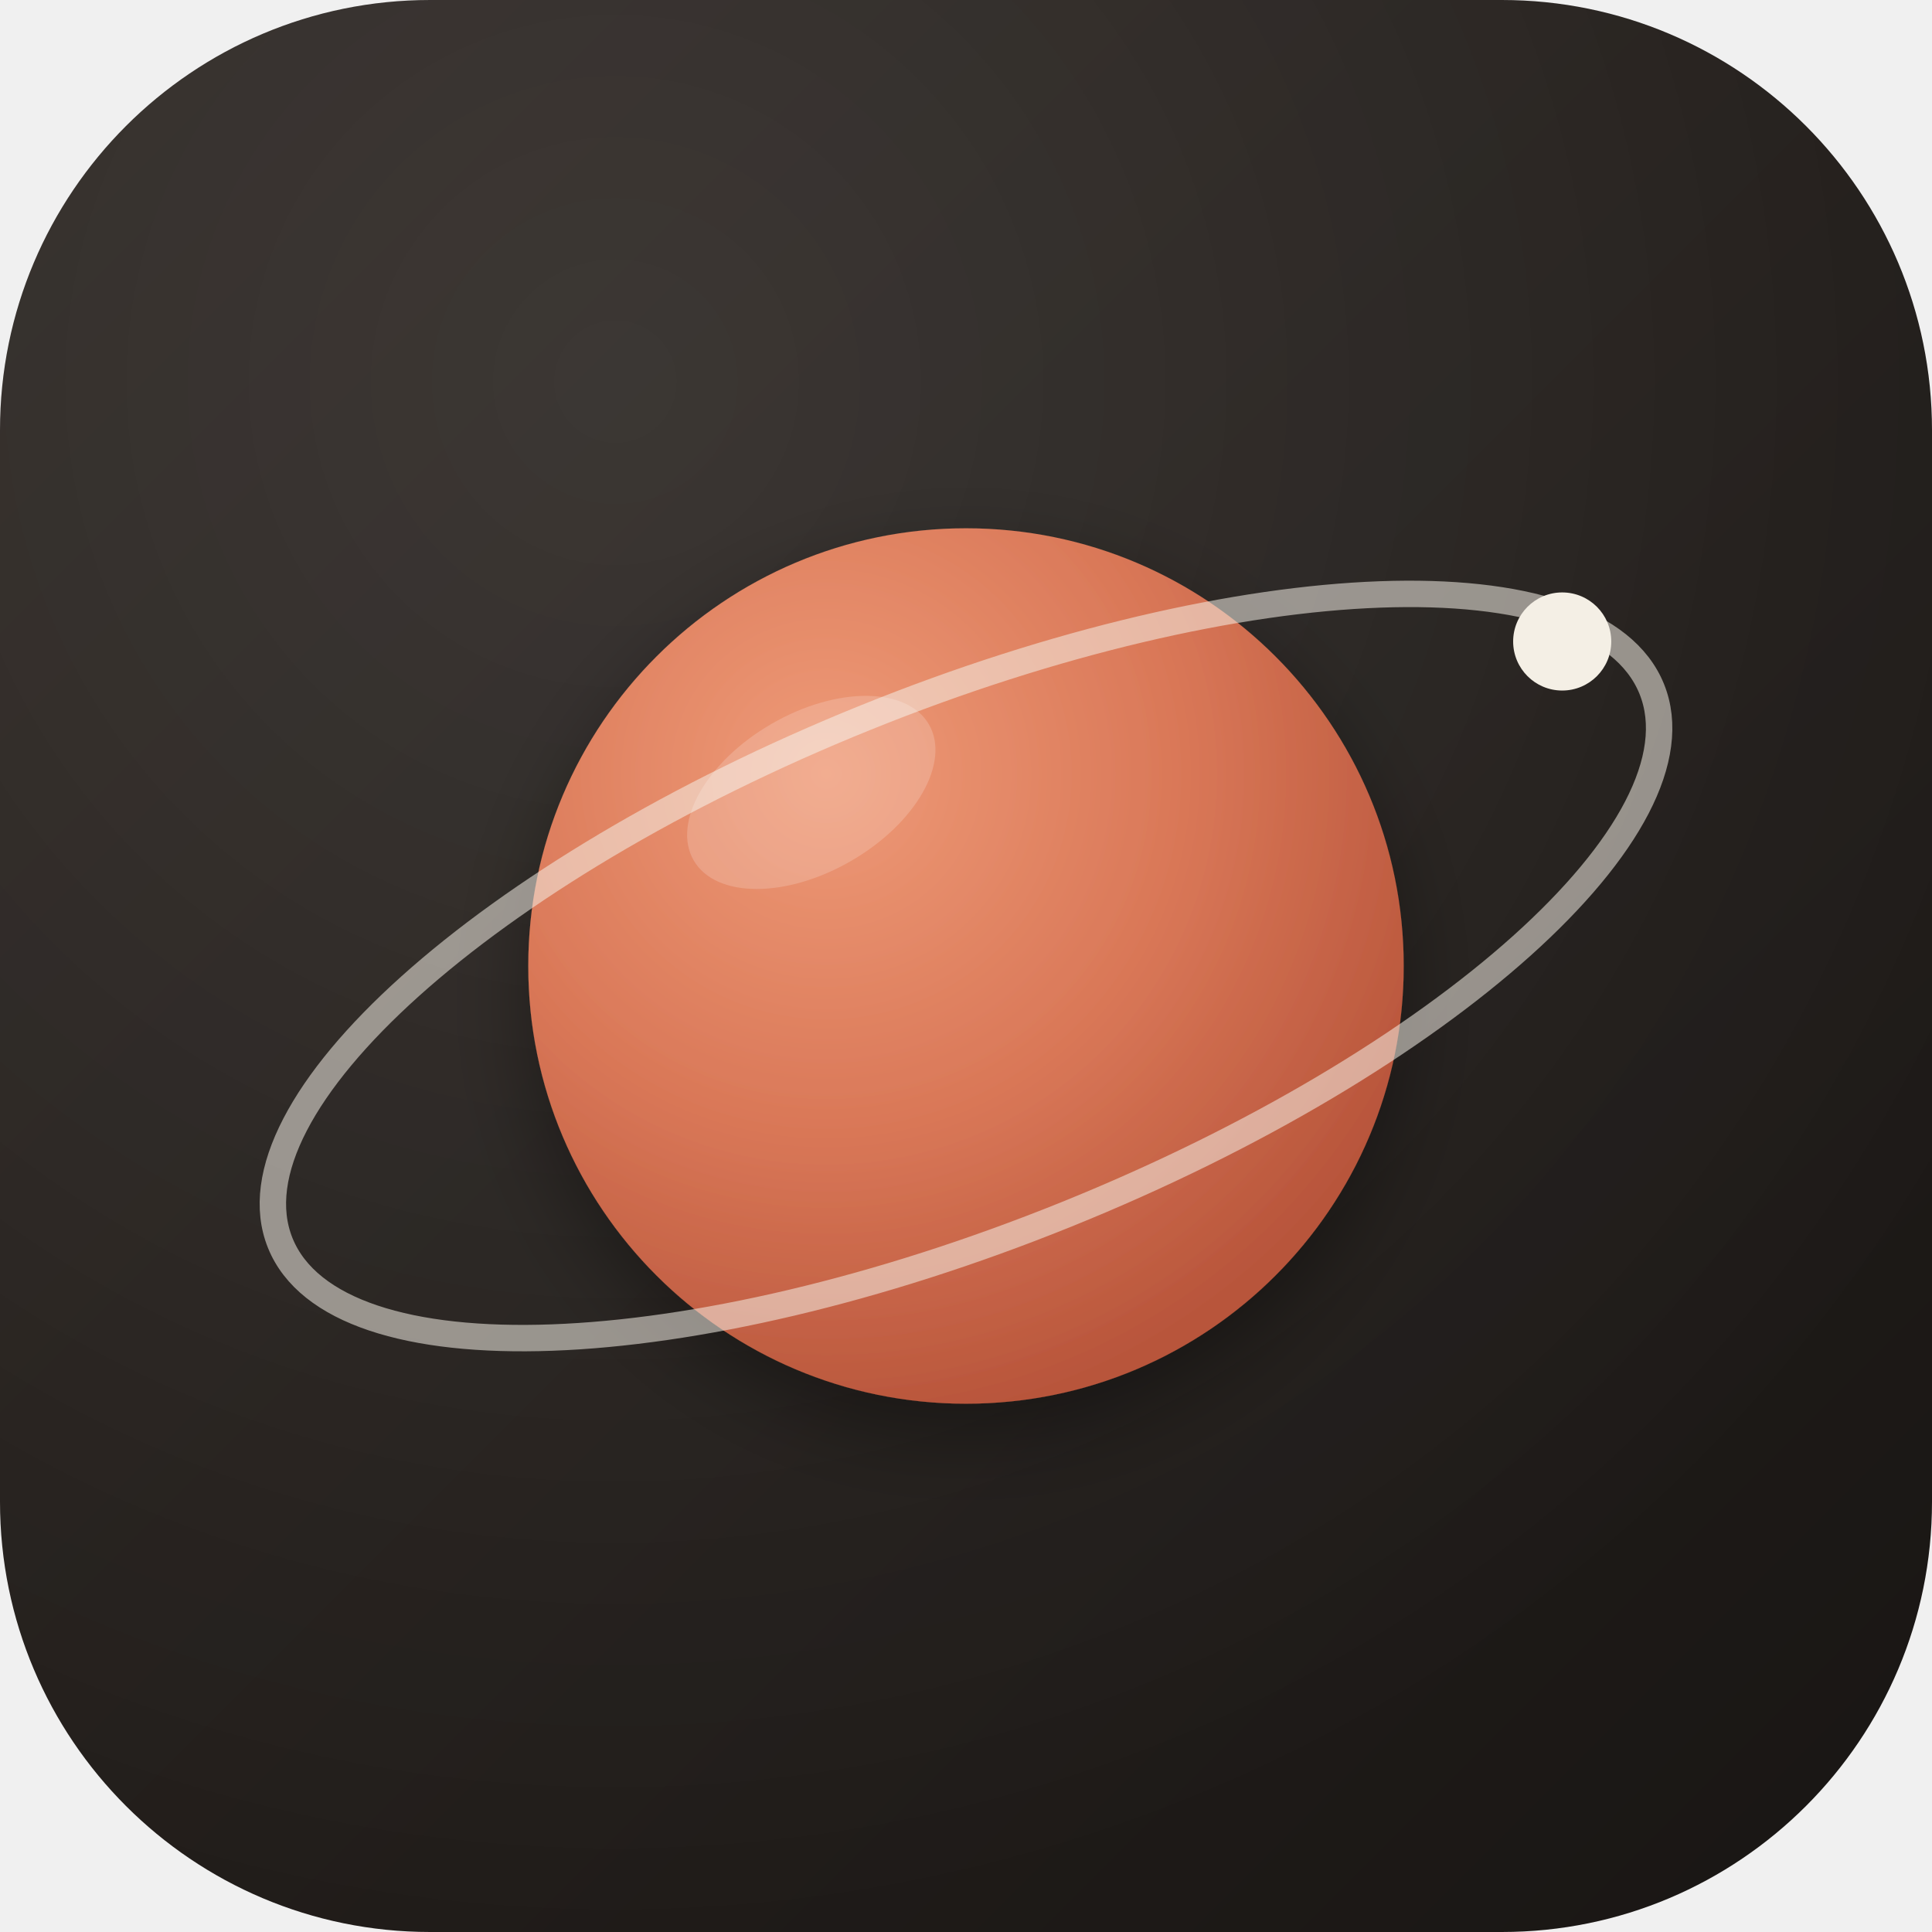
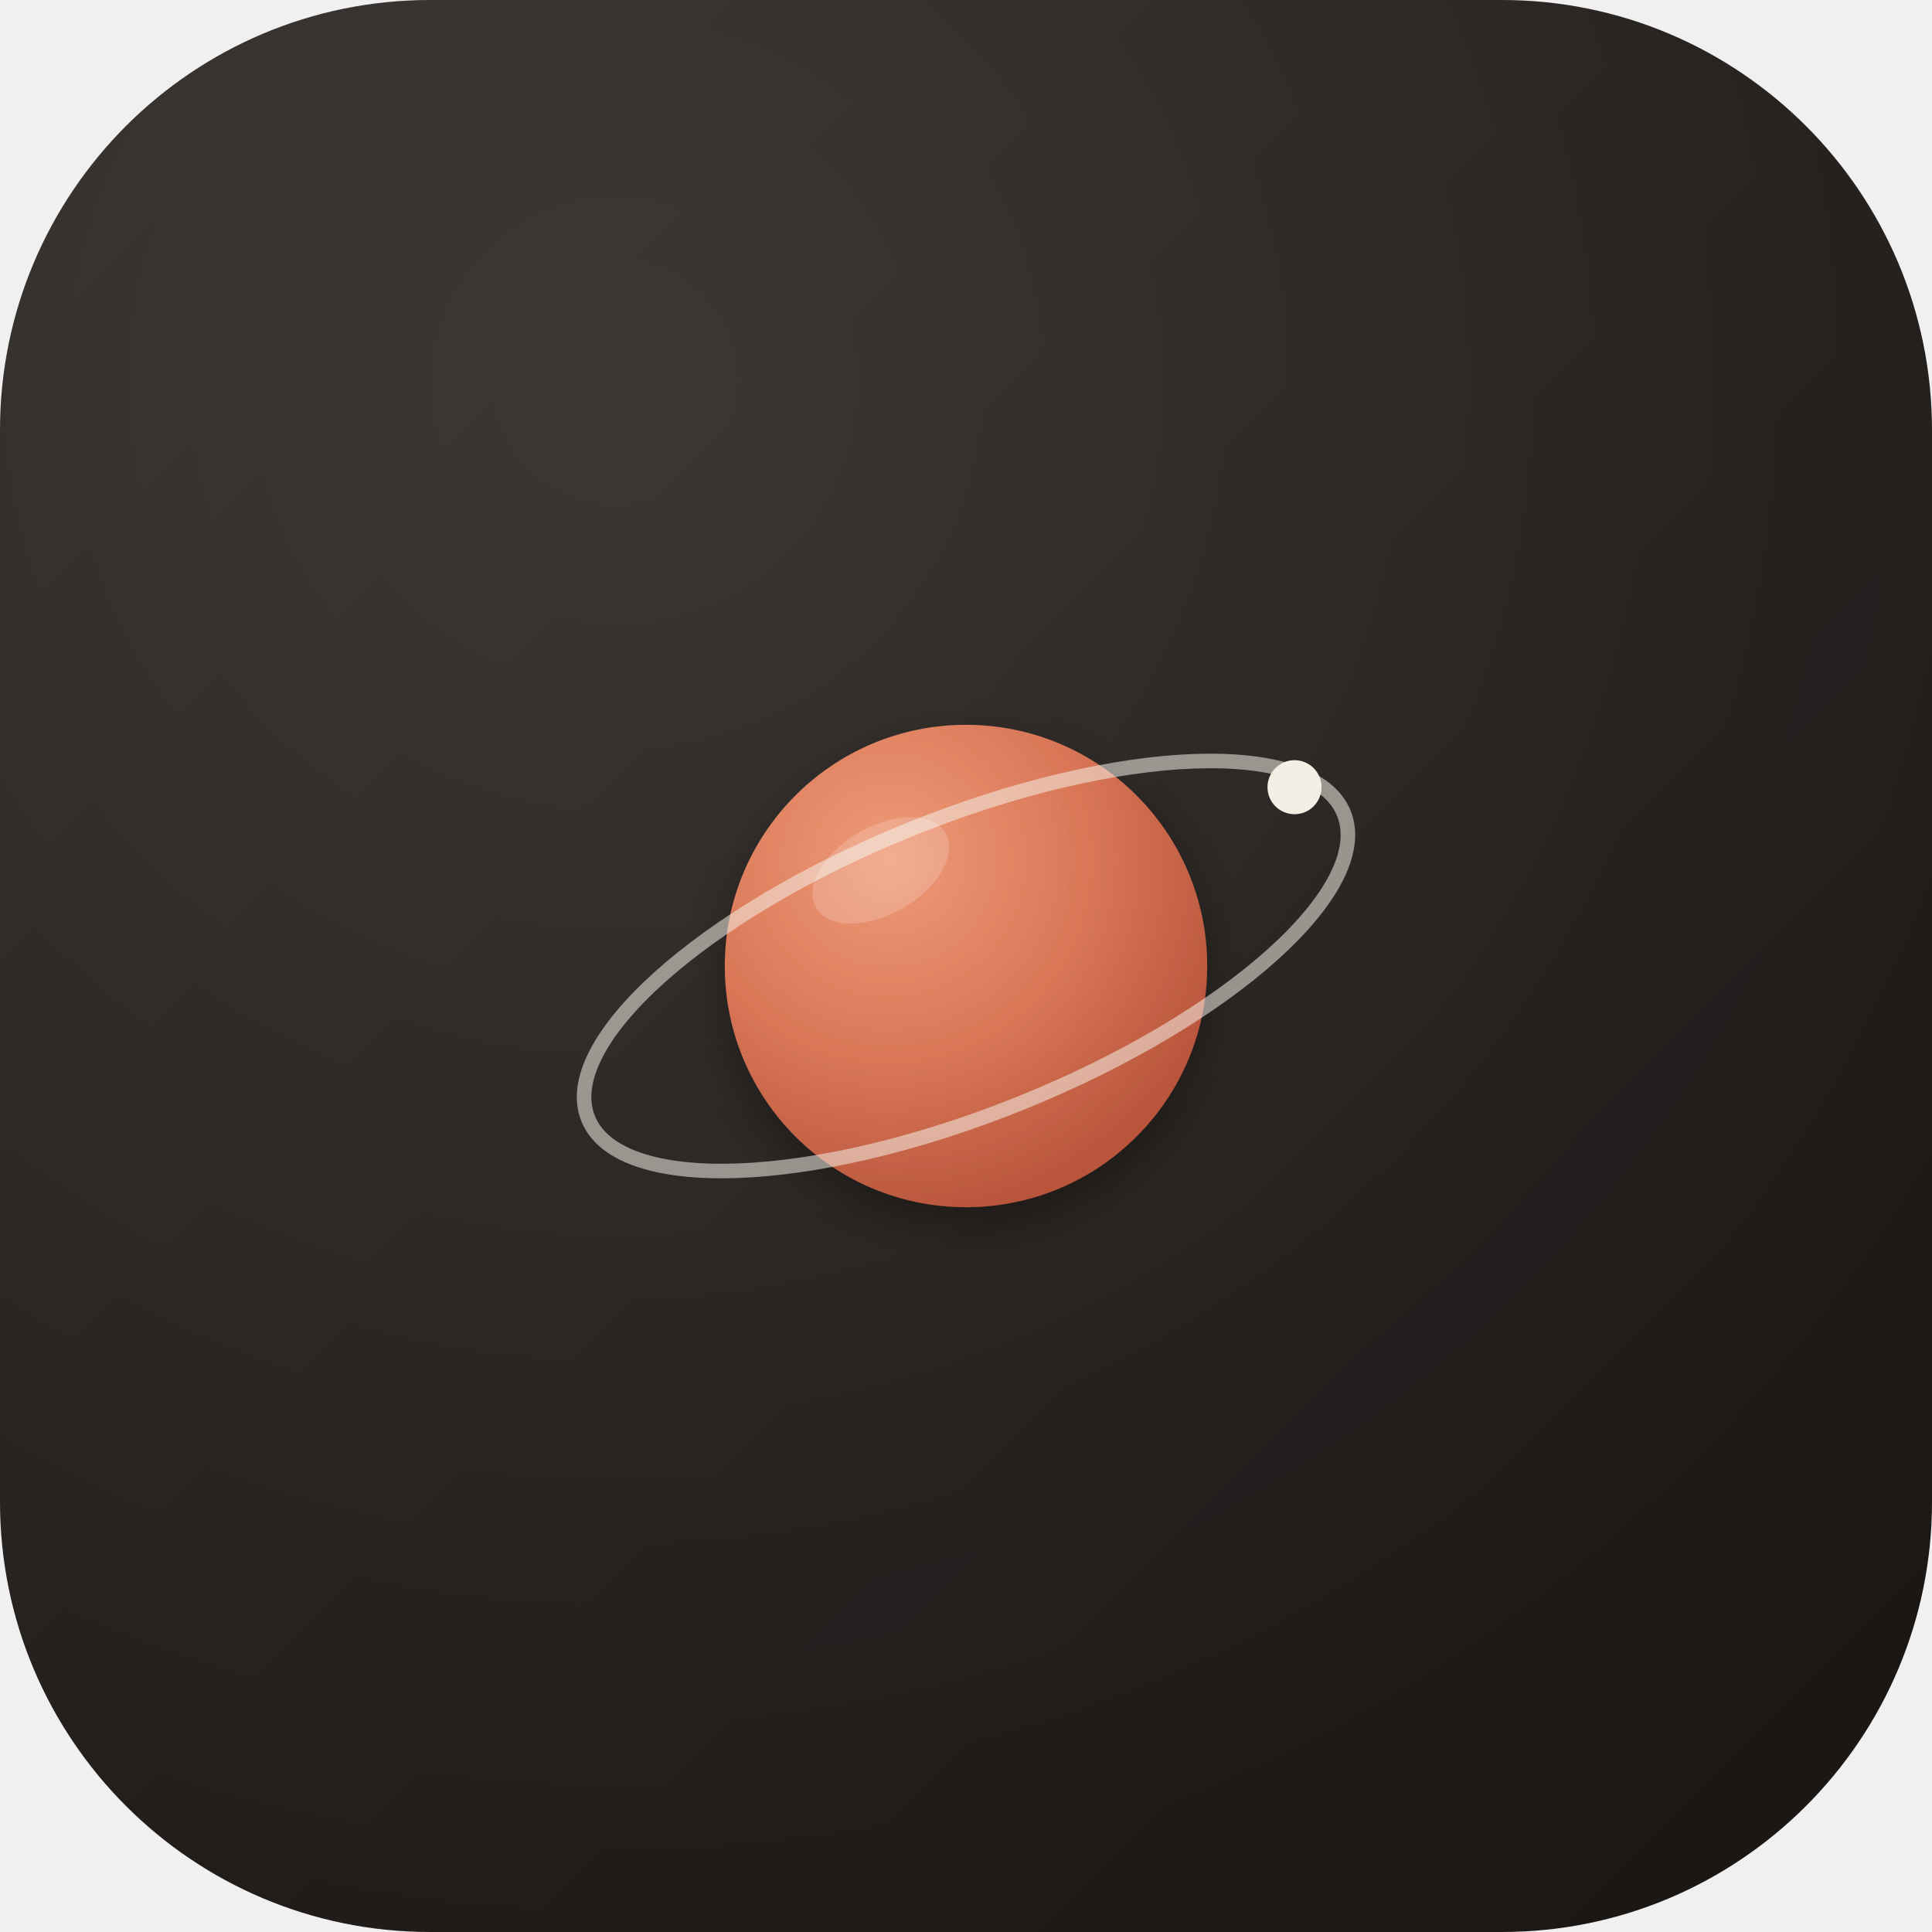
<svg xmlns="http://www.w3.org/2000/svg" width="1024" height="1024" viewBox="0 0 1024 1024" fill="none">
  <defs>
    <linearGradient id="bg" x1="0" y1="0" x2="1" y2="1">
      <stop offset="0" stop-color="#2B2521" />
      <stop offset="1" stop-color="#191614" />
    </linearGradient>
    <radialGradient id="glow" cx="32%" cy="20%" r="80%">
      <stop offset="0" stop-color="#FFFFFF" stop-opacity="0.10" />
      <stop offset="1" stop-color="#FFFFFF" stop-opacity="0" />
    </radialGradient>
    <radialGradient id="orb" cx="34%" cy="28%" r="75%">
      <stop offset="0" stop-color="#EF9B78" />
      <stop offset="0.55" stop-color="#D97757" />
      <stop offset="1" stop-color="#B8553B" />
    </radialGradient>
    <filter id="shadow" x="-25%" y="-25%" width="150%" height="150%">
      <feDropShadow dx="0" dy="16" stdDeviation="22" flood-color="#000000" flood-opacity="0.35" />
    </filter>
  </defs>
  <rect width="1024" height="1024" rx="228" fill="url(#bg)" />
  <rect width="1024" height="1024" rx="228" fill="url(#glow)" />
-   <circle cx="512" cy="512" r="232" fill="url(#orb)" filter="url(#shadow)" />
-   <ellipse cx="512" cy="512" rx="392" ry="142" transform="rotate(-22 512 512)" stroke="#F4EFE5" stroke-width="14" opacity="0.55" />
-   <circle cx="828" cy="340" r="26" fill="#F4EFE5" />
-   <ellipse cx="430" cy="420" rx="72" ry="42" fill="#FFFFFF" opacity="0.18" transform="rotate(-30 430 420)" />
+   <g transform="translate(512 512) scale(0.551) translate(-512 -512)">
+     <circle cx="512" cy="512" r="232" fill="url(#orb)" filter="url(#shadow)" />
+     <ellipse cx="512" cy="512" rx="392" ry="142" transform="rotate(-22 512 512)" stroke="#F4EFE5" stroke-width="14" opacity="0.55" />
+     <circle cx="828" cy="340" r="26" fill="#F4EFE5" />
+     <ellipse cx="430" cy="420" rx="72" ry="42" fill="#FFFFFF" opacity="0.18" transform="rotate(-30 430 420)" />
+   </g>
</svg>
